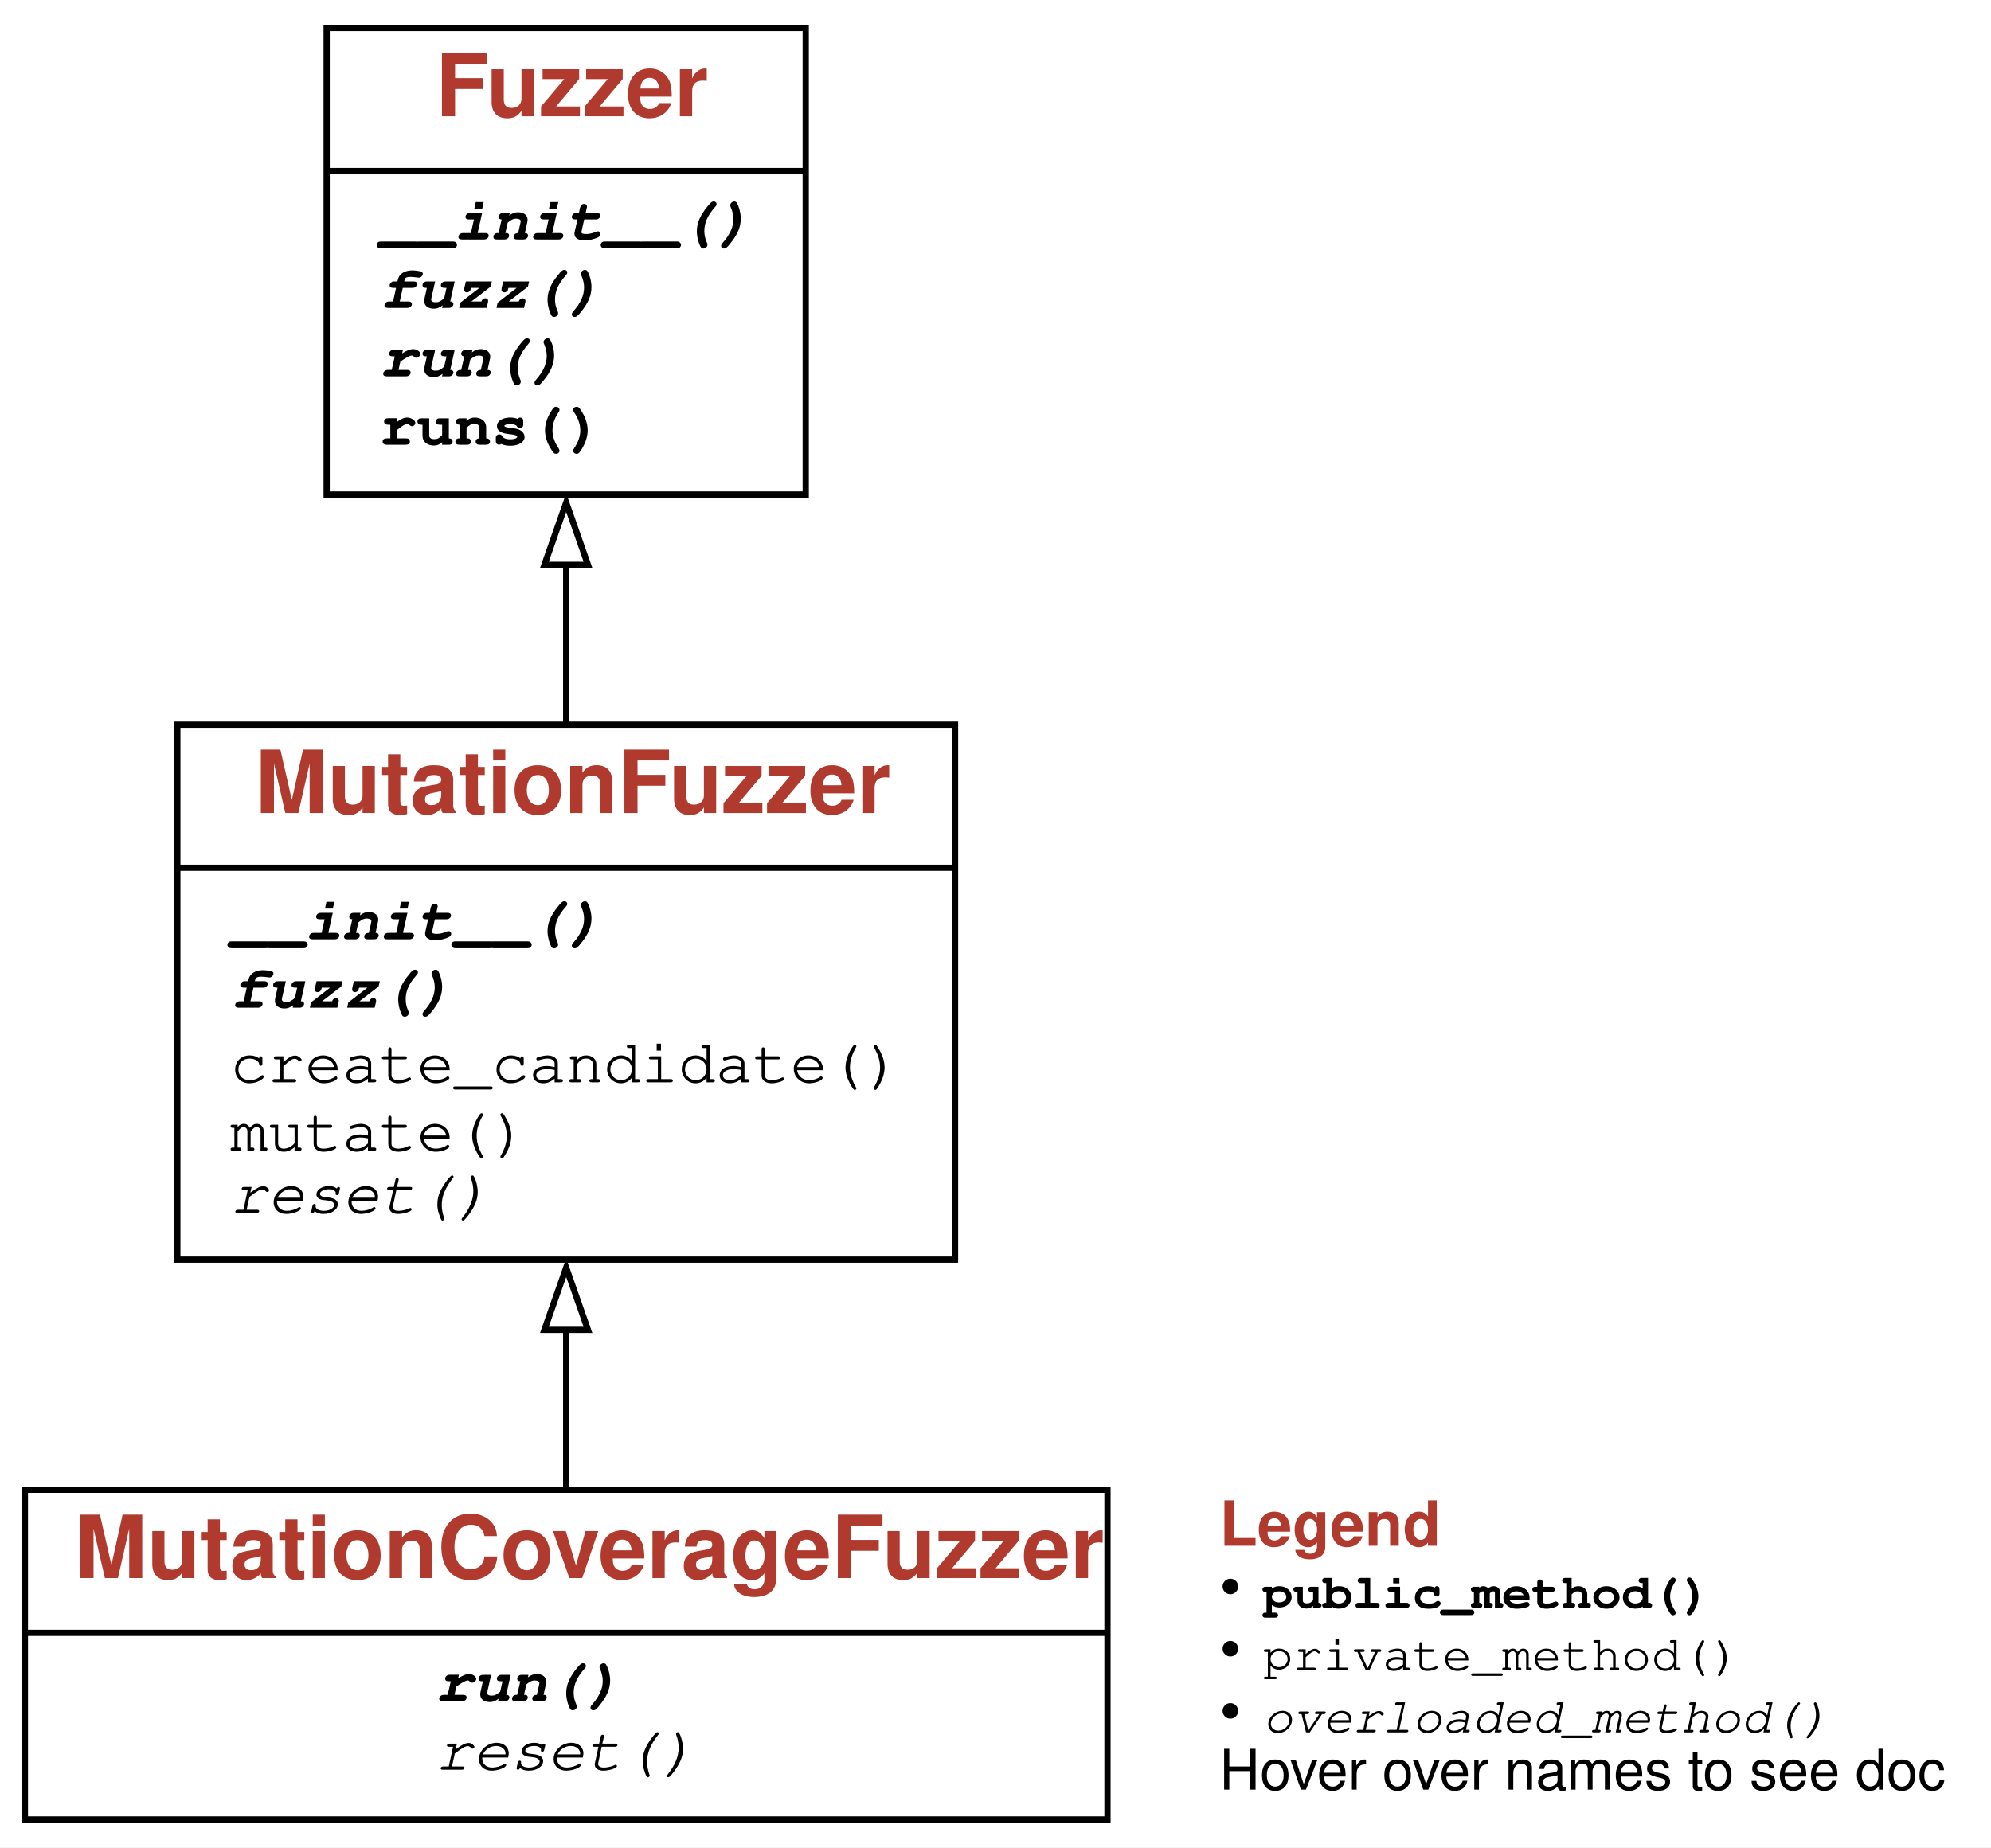
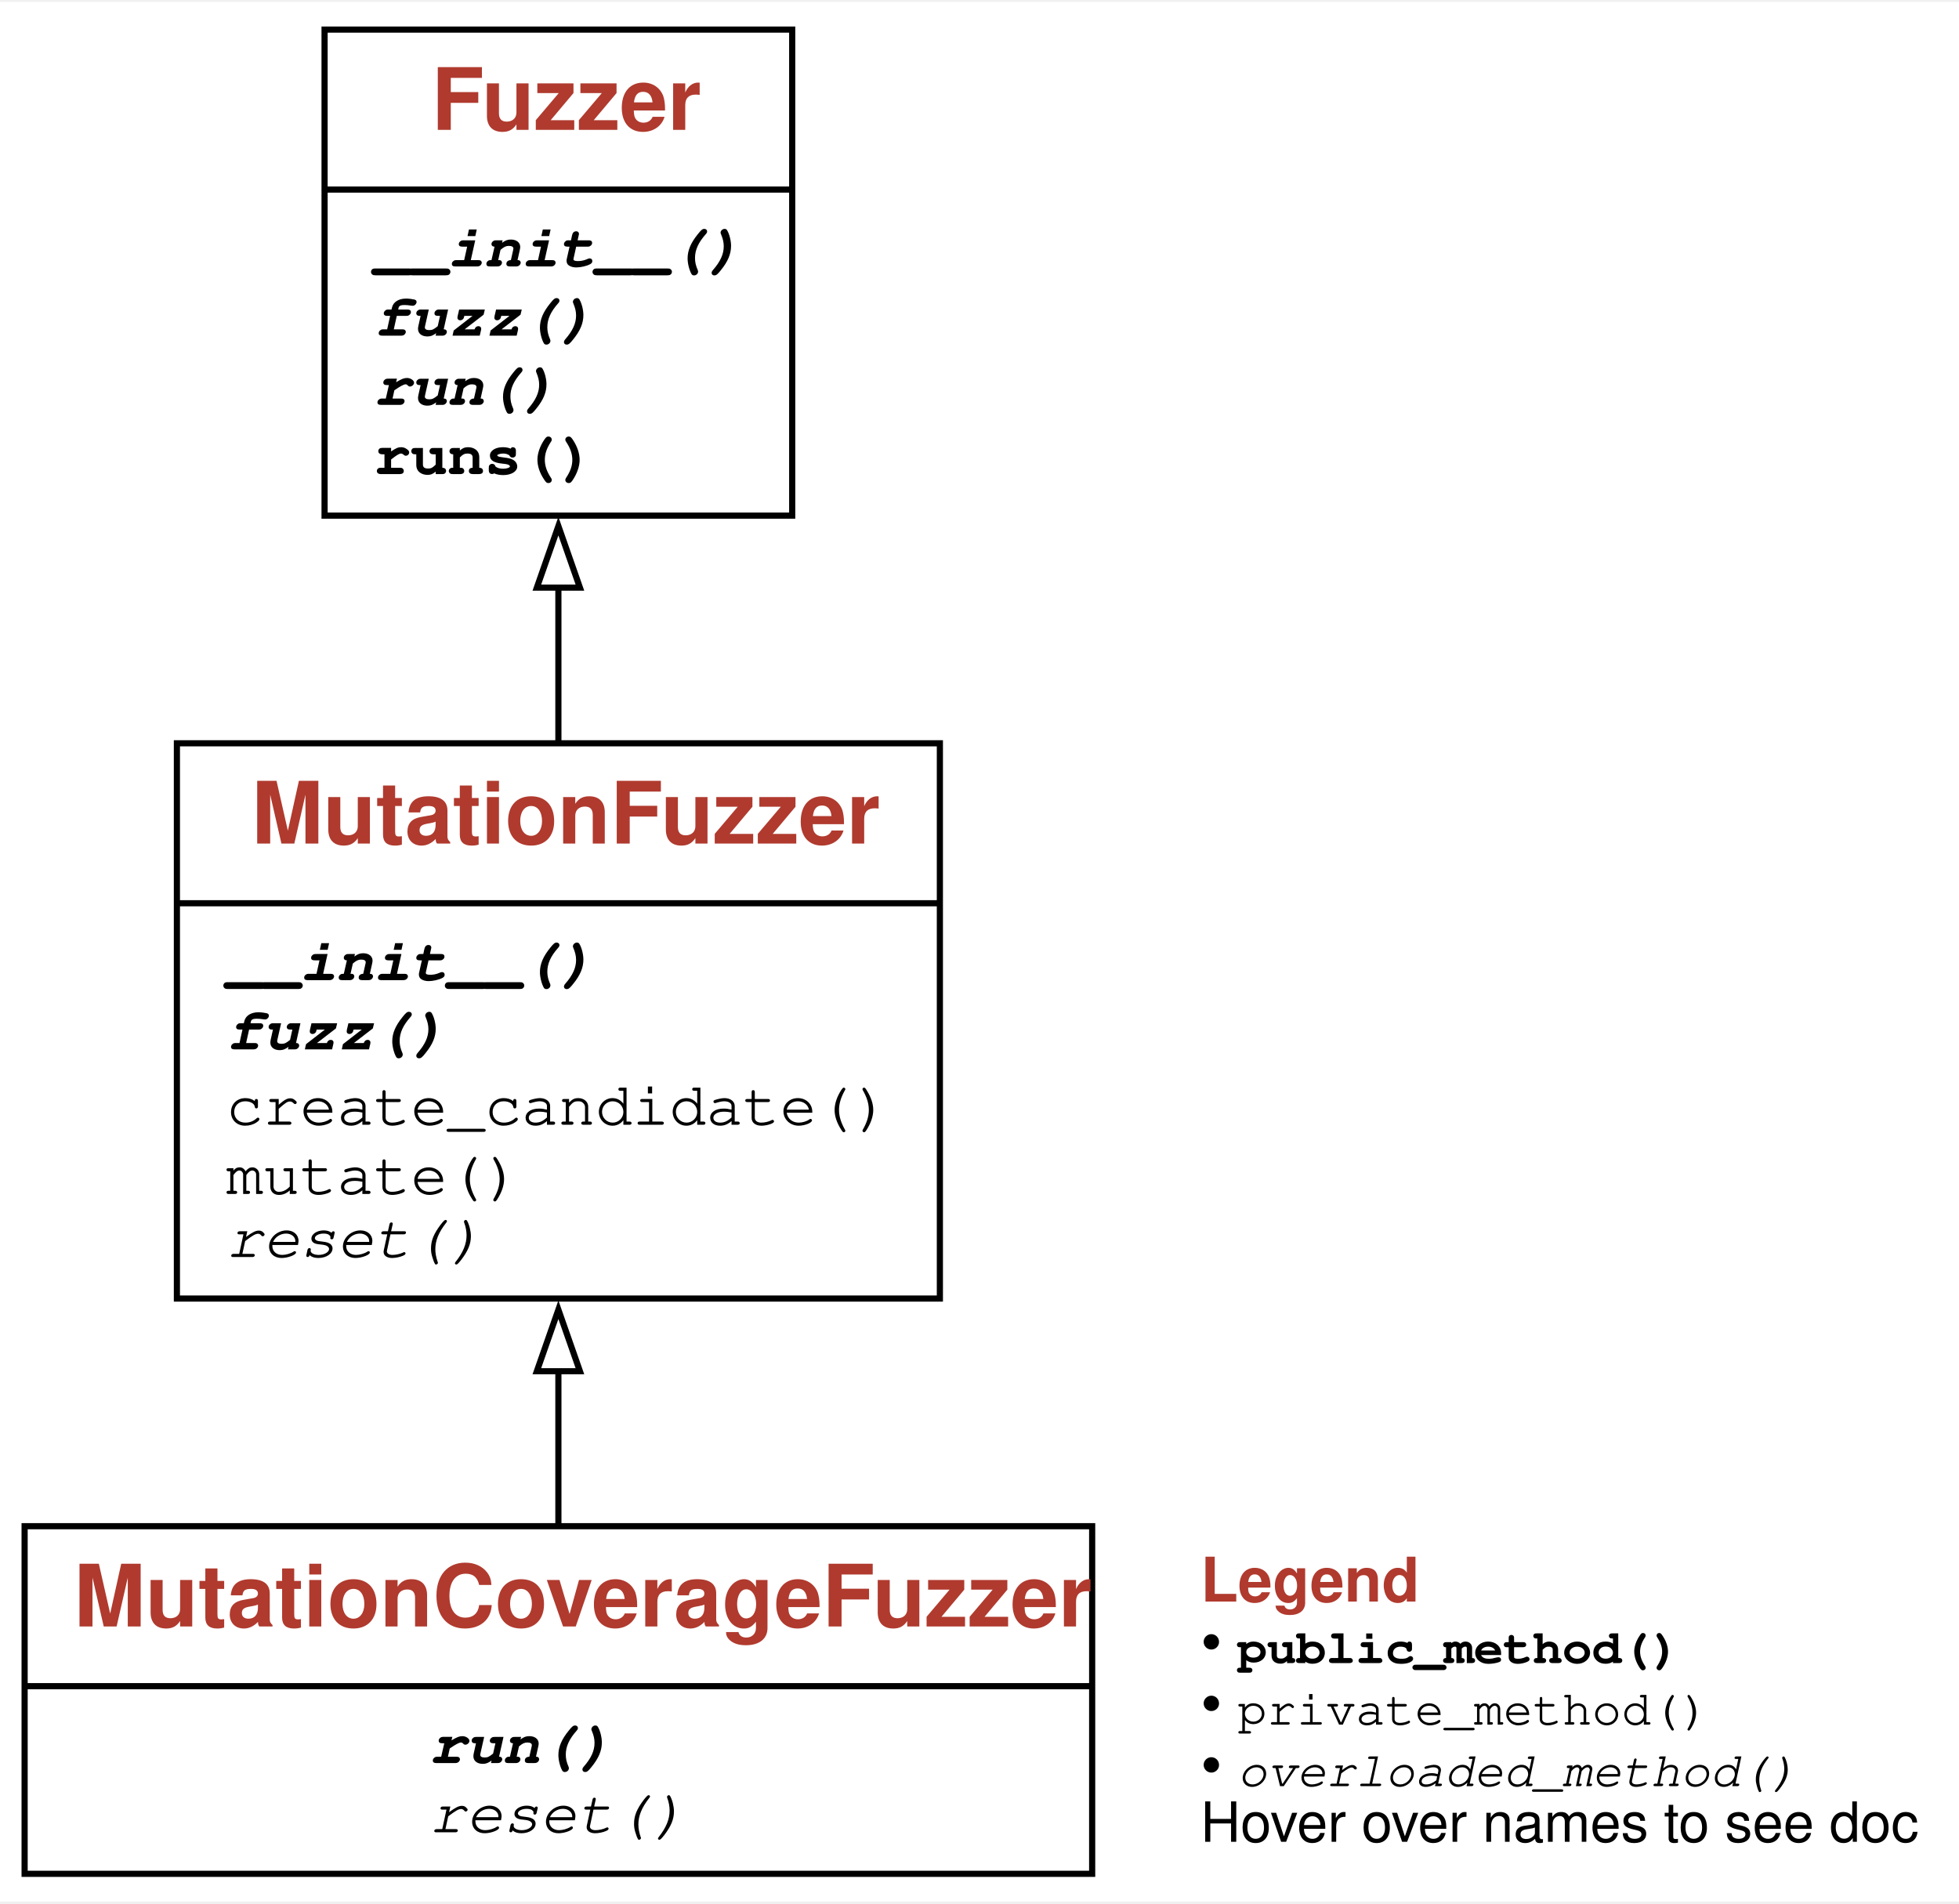
- <svg xmlns="http://www.w3.org/2000/svg" xmlns:xlink="http://www.w3.org/1999/xlink" width="320pt" height="297pt" viewBox="0.00 0.00 320.00 297.00">
-   <g id="graph0" class="graph" transform="scale(1 1) rotate(0) translate(4 293)">
+ <svg xmlns="http://www.w3.org/2000/svg" xmlns:xlink="http://www.w3.org/1999/xlink" width="318pt" height="309pt" viewBox="0.00 0.00 318.38 308.75">
+   <g id="graph0" class="graph" transform="scale(1 1) rotate(0) translate(4 304.75)">
    <g id="a_graph0">
      <a xlink:title="MutationCoverageFuzzer class hierarchy">
-         <polygon fill="white" stroke="none" points="-4,4 -4,-293 316,-293 316,4 -4,4" />
+         <polygon fill="white" stroke="none" points="-4,4 -4,-304.75 314.38,-304.75 314.38,4 -4,4" />
      </a>
    </g>
    <g id="node1" class="node">
      <g id="a_node1">
        <a xlink:href="#" xlink:title="class MutationCoverageFuzzer:&#10;Fuzz with mutated inputs based on coverage">
-           <polygon fill="none" stroke="black" points="0,-0.5 0,-53.5 174,-53.5 174,-0.5 0,-0.5" />
-           <text text-anchor="start" x="8" y="-39.3" font-family="Patua One, Helvetica, sans-serif" font-weight="bold" font-size="14.00" fill="#b03a2e">MutationCoverageFuzzer</text>
-           <polyline fill="none" stroke="black" points="0,-30.5 174,-30.5" />
+           <polygon fill="none" stroke="black" points="0,-0.5 0,-57 173.5,-57 173.5,-0.5 0,-0.5" />
+           <text text-anchor="start" x="8" y="-40.7" font-family="Patua One, Helvetica, sans-serif" font-weight="bold" font-size="14.00" fill="#b03a2e">MutationCoverageFuzzer</text>
+           <polyline fill="none" stroke="black" points="0,-31 173.5,-31" />
          <g id="a_node1_0">
            <a xlink:href="#" xlink:title="MutationCoverageFuzzer">
              <g id="a_node1_1">
                <a xlink:href="#" xlink:title="run(self, runner: FunctionCoverageRunner) -&gt; Any:&#10;Run function(inp) while tracking coverage.&#10;If we reach new coverage,&#10;add inp to population and its coverage to population_coverage">
-                   <text text-anchor="start" x="66" y="-19.5" font-family="'Fira Mono', 'Source Code Pro', 'Courier', monospace" font-weight="bold" font-style="italic" font-size="10.00">run()</text>
+                   <text text-anchor="start" x="65.75" y="-18.5" font-family="'Fira Mono', 'Source Code Pro', 'Courier', monospace" font-weight="bold" font-style="italic" font-size="10.00">run()</text>
                </a>
              </g>
              <g id="a_node1_2">
                <a xlink:href="#" xlink:title="reset(self) -&gt; None:&#10;Set population to initial seed.&#10;To be overloaded in subclasses.">
-                   <text text-anchor="start" x="66" y="-8.5" font-family="'Fira Mono', 'Source Code Pro', 'Courier', monospace" font-style="italic" font-size="10.00">reset()</text>
+                   <text text-anchor="start" x="65.75" y="-7.25" font-family="'Fira Mono', 'Source Code Pro', 'Courier', monospace" font-style="italic" font-size="10.00">reset()</text>
                </a>
              </g>
            </a>
          </g>
        </a>
      </g>
    </g>
    <g id="node2" class="node">
      <g id="a_node2">
        <a xlink:href="#" xlink:title="class MutationFuzzer:&#10;Base class for mutational fuzzing">
-           <polygon fill="none" stroke="black" points="24.5,-90.5 24.5,-176.5 149.5,-176.5 149.5,-90.5 24.5,-90.5" />
-           <text text-anchor="start" x="37" y="-162.3" font-family="Patua One, Helvetica, sans-serif" font-weight="bold" font-size="14.00" fill="#b03a2e">MutationFuzzer</text>
-           <polyline fill="none" stroke="black" points="24.5,-153.5 149.5,-153.5" />
+           <polygon fill="none" stroke="black" points="24.75,-94 24.75,-184.25 148.75,-184.25 148.75,-94 24.75,-94" />
+           <text text-anchor="start" x="36.88" y="-167.95" font-family="Patua One, Helvetica, sans-serif" font-weight="bold" font-size="14.00" fill="#b03a2e">MutationFuzzer</text>
+           <polyline fill="none" stroke="black" points="24.75,-158.25 148.75,-158.25" />
          <g id="a_node2_3">
            <a xlink:href="#" xlink:title="MutationFuzzer">
              <g id="a_node2_4">
                <a xlink:href="#" xlink:title="__init__(self, seed: List[str], min_mutations: int = 2, max_mutations: int = 10) -&gt; None:&#10;Constructor.&#10;`seed` - a list of (input) strings to mutate.&#10;`min_mutations` - the minimum number of mutations to apply.&#10;`max_mutations` - the maximum number of mutations to apply.">
-                   <text text-anchor="start" x="33" y="-142" font-family="'Fira Mono', 'Source Code Pro', 'Courier', monospace" font-weight="bold" font-style="italic" font-size="10.00">__init__()</text>
+                   <text text-anchor="start" x="32.75" y="-145.75" font-family="'Fira Mono', 'Source Code Pro', 'Courier', monospace" font-weight="bold" font-style="italic" font-size="10.00">__init__()</text>
                </a>
              </g>
              <g id="a_node2_5">
                <a xlink:href="#" xlink:title="fuzz(self) -&gt; str:&#10;Return fuzz input">
-                   <text text-anchor="start" x="33" y="-131" font-family="'Fira Mono', 'Source Code Pro', 'Courier', monospace" font-weight="bold" font-style="italic" font-size="10.00">fuzz()</text>
+                   <text text-anchor="start" x="32.75" y="-134.5" font-family="'Fira Mono', 'Source Code Pro', 'Courier', monospace" font-weight="bold" font-style="italic" font-size="10.00">fuzz()</text>
                </a>
              </g>
              <g id="a_node2_6">
                <a xlink:href="#" xlink:title="create_candidate(self) -&gt; str:&#10;Create a new candidate by mutating a population member">
-                   <text text-anchor="start" x="33" y="-119" font-family="'Fira Mono', 'Source Code Pro', 'Courier', monospace" font-size="10.00">create_candidate()</text>
+                   <text text-anchor="start" x="32.75" y="-122.25" font-family="'Fira Mono', 'Source Code Pro', 'Courier', monospace" font-size="10.00">create_candidate()</text>
                </a>
              </g>
              <g id="a_node2_7">
                <a xlink:href="#" xlink:title="mutate(self, inp: str) -&gt; str">
-                   <text text-anchor="start" x="33" y="-108" font-family="'Fira Mono', 'Source Code Pro', 'Courier', monospace" font-size="10.00">mutate()</text>
+                   <text text-anchor="start" x="32.75" y="-111" font-family="'Fira Mono', 'Source Code Pro', 'Courier', monospace" font-size="10.00">mutate()</text>
                </a>
              </g>
              <g id="a_node2_8">
                <a xlink:href="#" xlink:title="reset(self) -&gt; None:&#10;Set population to initial seed.&#10;To be overloaded in subclasses.">
-                   <text text-anchor="start" x="33" y="-98" font-family="'Fira Mono', 'Source Code Pro', 'Courier', monospace" font-style="italic" font-size="10.00">reset()</text>
+                   <text text-anchor="start" x="32.75" y="-100.75" font-family="'Fira Mono', 'Source Code Pro', 'Courier', monospace" font-style="italic" font-size="10.00">reset()</text>
                </a>
              </g>
            </a>
          </g>
        </a>
      </g>
    </g>
    <g id="edge1" class="edge">
-       <path fill="none" stroke="black" d="M87,-53.3C87,-61.2 87,-70.23 87,-79.3" />
-       <polygon fill="none" stroke="black" points="83.5,-79.21 87,-89.21 90.5,-79.21 83.5,-79.21" />
+       <path fill="none" stroke="black" d="M86.75,-57.38C86.75,-65.05 86.75,-73.67 86.75,-82.34" />
+       <polygon fill="none" stroke="black" points="83.25,-82.19 86.75,-92.19 90.25,-82.19 83.25,-82.19" />
    </g>
    <g id="node3" class="node">
      <g id="a_node3">
        <a xlink:href="Fuzzer.ipynb" xlink:title="class Fuzzer:&#10;Base class for fuzzers.">
-           <polygon fill="none" stroke="black" points="48.5,-213.5 48.5,-288.5 125.5,-288.5 125.5,-213.5 48.5,-213.5" />
-           <text text-anchor="start" x="66" y="-274.3" font-family="Patua One, Helvetica, sans-serif" font-weight="bold" font-size="14.00" fill="#b03a2e">Fuzzer</text>
-           <polyline fill="none" stroke="black" points="48.5,-265.5 125.5,-265.5" />
+           <polygon fill="none" stroke="black" points="48.75,-221.25 48.75,-300.25 124.75,-300.25 124.75,-221.25 48.75,-221.25" />
+           <text text-anchor="start" x="66.12" y="-283.95" font-family="Patua One, Helvetica, sans-serif" font-weight="bold" font-size="14.00" fill="#b03a2e">Fuzzer</text>
+           <polyline fill="none" stroke="black" points="48.75,-274.25 124.75,-274.25" />
          <g id="a_node3_9">
            <a xlink:href="#" xlink:title="Fuzzer">
              <g id="a_node3_10">
                <a xlink:href="Fuzzer.ipynb" xlink:title="__init__(self) -&gt; None:&#10;Constructor">
-                   <text text-anchor="start" x="57" y="-254.5" font-family="'Fira Mono', 'Source Code Pro', 'Courier', monospace" font-weight="bold" font-style="italic" font-size="10.00">__init__()</text>
+                   <text text-anchor="start" x="56.75" y="-261.75" font-family="'Fira Mono', 'Source Code Pro', 'Courier', monospace" font-weight="bold" font-style="italic" font-size="10.00">__init__()</text>
                </a>
              </g>
              <g id="a_node3_11">
                <a xlink:href="Fuzzer.ipynb" xlink:title="fuzz(self) -&gt; str:&#10;Return fuzz input">
-                   <text text-anchor="start" x="57" y="-243.5" font-family="'Fira Mono', 'Source Code Pro', 'Courier', monospace" font-weight="bold" font-style="italic" font-size="10.00">fuzz()</text>
+                   <text text-anchor="start" x="56.75" y="-250.5" font-family="'Fira Mono', 'Source Code Pro', 'Courier', monospace" font-weight="bold" font-style="italic" font-size="10.00">fuzz()</text>
                </a>
              </g>
              <g id="a_node3_12">
                <a xlink:href="Fuzzer.ipynb" xlink:title="run(self, runner: Fuzzer.Runner = &lt;Fuzzer.Runner object&gt;) -&gt; Tuple[subprocess.CompletedProcess, str]:&#10;Run `runner` with fuzz input">
-                   <text text-anchor="start" x="57" y="-232.5" font-family="'Fira Mono', 'Source Code Pro', 'Courier', monospace" font-weight="bold" font-style="italic" font-size="10.00">run()</text>
+                   <text text-anchor="start" x="56.75" y="-239.25" font-family="'Fira Mono', 'Source Code Pro', 'Courier', monospace" font-weight="bold" font-style="italic" font-size="10.00">run()</text>
                </a>
              </g>
              <g id="a_node3_13">
                <a xlink:href="Fuzzer.ipynb" xlink:title="runs(self, runner: Fuzzer.Runner = &lt;Fuzzer.PrintRunner object&gt;, trials: int = 10) -&gt; List[Tuple[subprocess.CompletedProcess, str]]:&#10;Run `runner` with fuzz input, `trials` times">
-                   <text text-anchor="start" x="57" y="-221.5" font-family="'Fira Mono', 'Source Code Pro', 'Courier', monospace" font-weight="bold" font-size="10.00">runs()</text>
+                   <text text-anchor="start" x="56.75" y="-228" font-family="'Fira Mono', 'Source Code Pro', 'Courier', monospace" font-weight="bold" font-size="10.00">runs()</text>
                </a>
              </g>
            </a>
          </g>
        </a>
      </g>
    </g>
    <g id="edge2" class="edge">
-       <path fill="none" stroke="black" d="M87,-176.2C87,-184.64 87,-193.58 87,-202.21" />
-       <polygon fill="none" stroke="black" points="83.5,-202.2 87,-212.2 90.5,-202.2 83.5,-202.2" />
+       <path fill="none" stroke="black" d="M86.75,-184.67C86.75,-192.8 86.75,-201.33 86.75,-209.6" />
+       <polygon fill="none" stroke="black" points="83.25,-209.55 86.75,-219.55 90.25,-209.55 83.25,-209.55" />
    </g>
    <g id="node4" class="node">
-       <text text-anchor="start" x="192" y="-44.5" font-family="Patua One, Helvetica, sans-serif" font-weight="bold" font-size="10.00" fill="#b03a2e">Legend</text>
-       <text text-anchor="start" x="192" y="-34.5" font-family="Patua One, Helvetica, sans-serif" font-size="10.00">• </text>
-       <text text-anchor="start" x="199" y="-34.5" font-family="'Fira Mono', 'Source Code Pro', 'Courier', monospace" font-weight="bold" font-size="8.00">public_method()</text>
-       <text text-anchor="start" x="192" y="-24.5" font-family="Patua One, Helvetica, sans-serif" font-size="10.00">• </text>
-       <text text-anchor="start" x="199" y="-24.5" font-family="'Fira Mono', 'Source Code Pro', 'Courier', monospace" font-size="8.00">private_method()</text>
-       <text text-anchor="start" x="192" y="-14.5" font-family="Patua One, Helvetica, sans-serif" font-size="10.00">• </text>
-       <text text-anchor="start" x="199" y="-14.5" font-family="'Fira Mono', 'Source Code Pro', 'Courier', monospace" font-style="italic" font-size="8.00">overloaded_method()</text>
-       <text text-anchor="start" x="192" y="-5.3" font-family="Helvetica,sans-Serif" font-size="9.00">Hover over names to see doc</text>
+       <text text-anchor="start" x="191.12" y="-44.75" font-family="Patua One, Helvetica, sans-serif" font-weight="bold" font-size="10.00" fill="#b03a2e">Legend</text>
+       <text text-anchor="start" x="191.12" y="-34.75" font-family="Patua One, Helvetica, sans-serif" font-size="10.00">• </text>
+       <text text-anchor="start" x="197.12" y="-34.75" font-family="'Fira Mono', 'Source Code Pro', 'Courier', monospace" font-weight="bold" font-size="8.00">public_method()</text>
+       <text text-anchor="start" x="191.12" y="-24.75" font-family="Patua One, Helvetica, sans-serif" font-size="10.00">• </text>
+       <text text-anchor="start" x="197.12" y="-24.75" font-family="'Fira Mono', 'Source Code Pro', 'Courier', monospace" font-size="8.00">private_method()</text>
+       <text text-anchor="start" x="191.12" y="-14.75" font-family="Patua One, Helvetica, sans-serif" font-size="10.00">• </text>
+       <text text-anchor="start" x="197.12" y="-14.75" font-family="'Fira Mono', 'Source Code Pro', 'Courier', monospace" font-style="italic" font-size="8.00">overloaded_method()</text>
+       <text text-anchor="start" x="191.12" y="-5.7" font-family="Helvetica,sans-Serif" font-size="9.00">Hover over names to see doc</text>
    </g>
  </g>
</svg>
